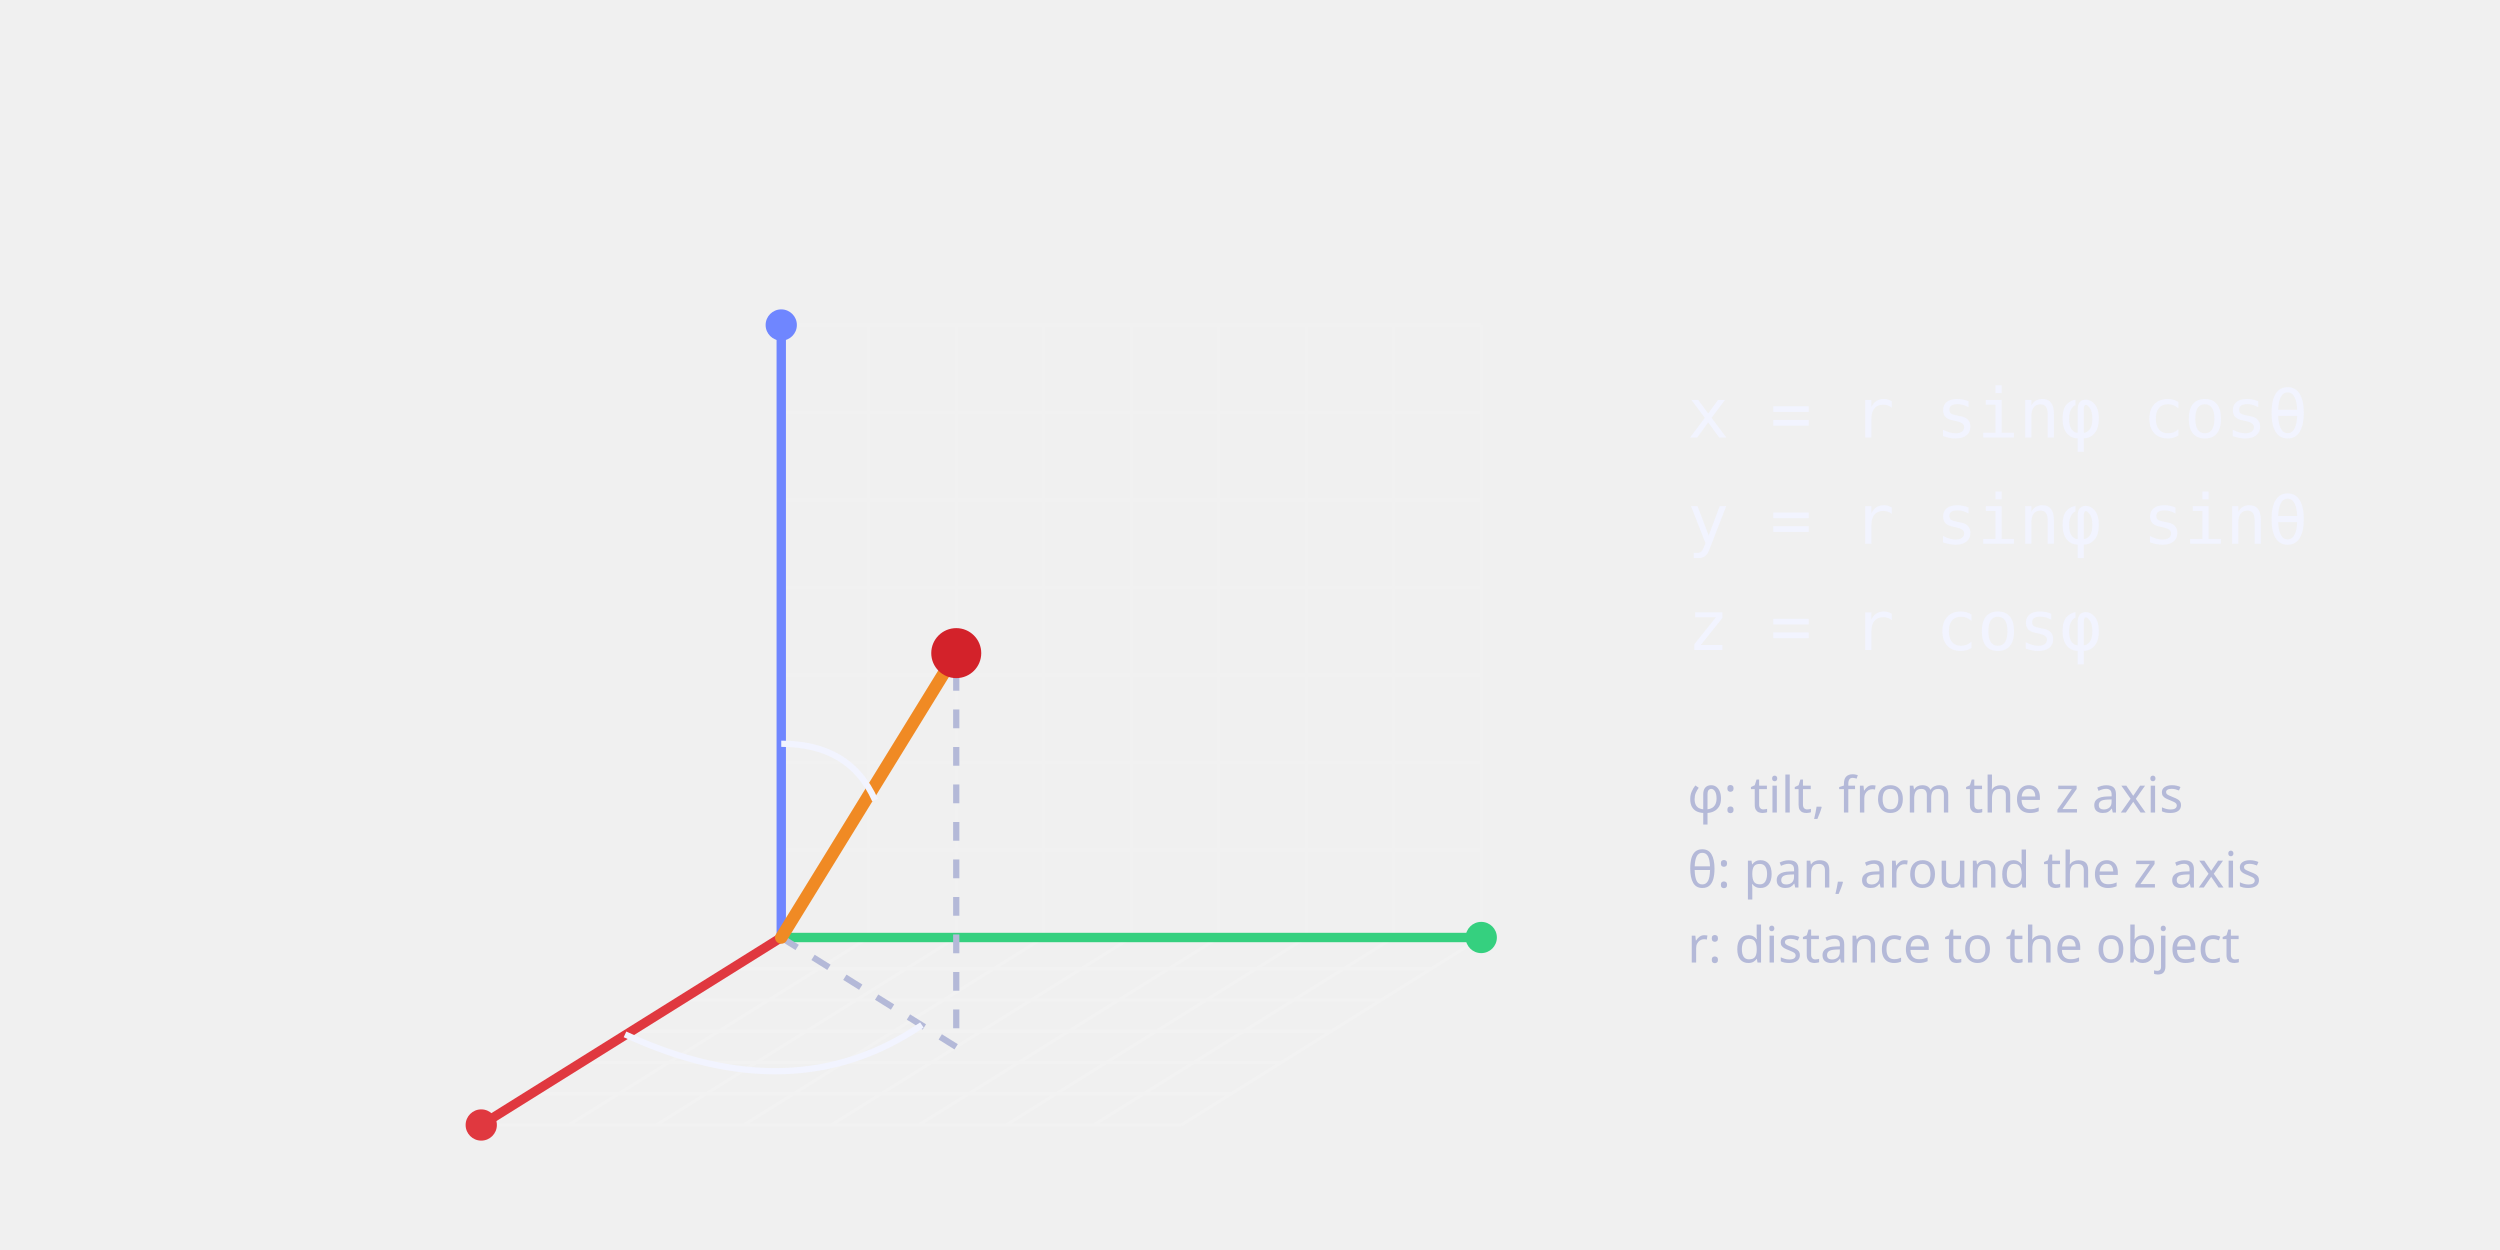
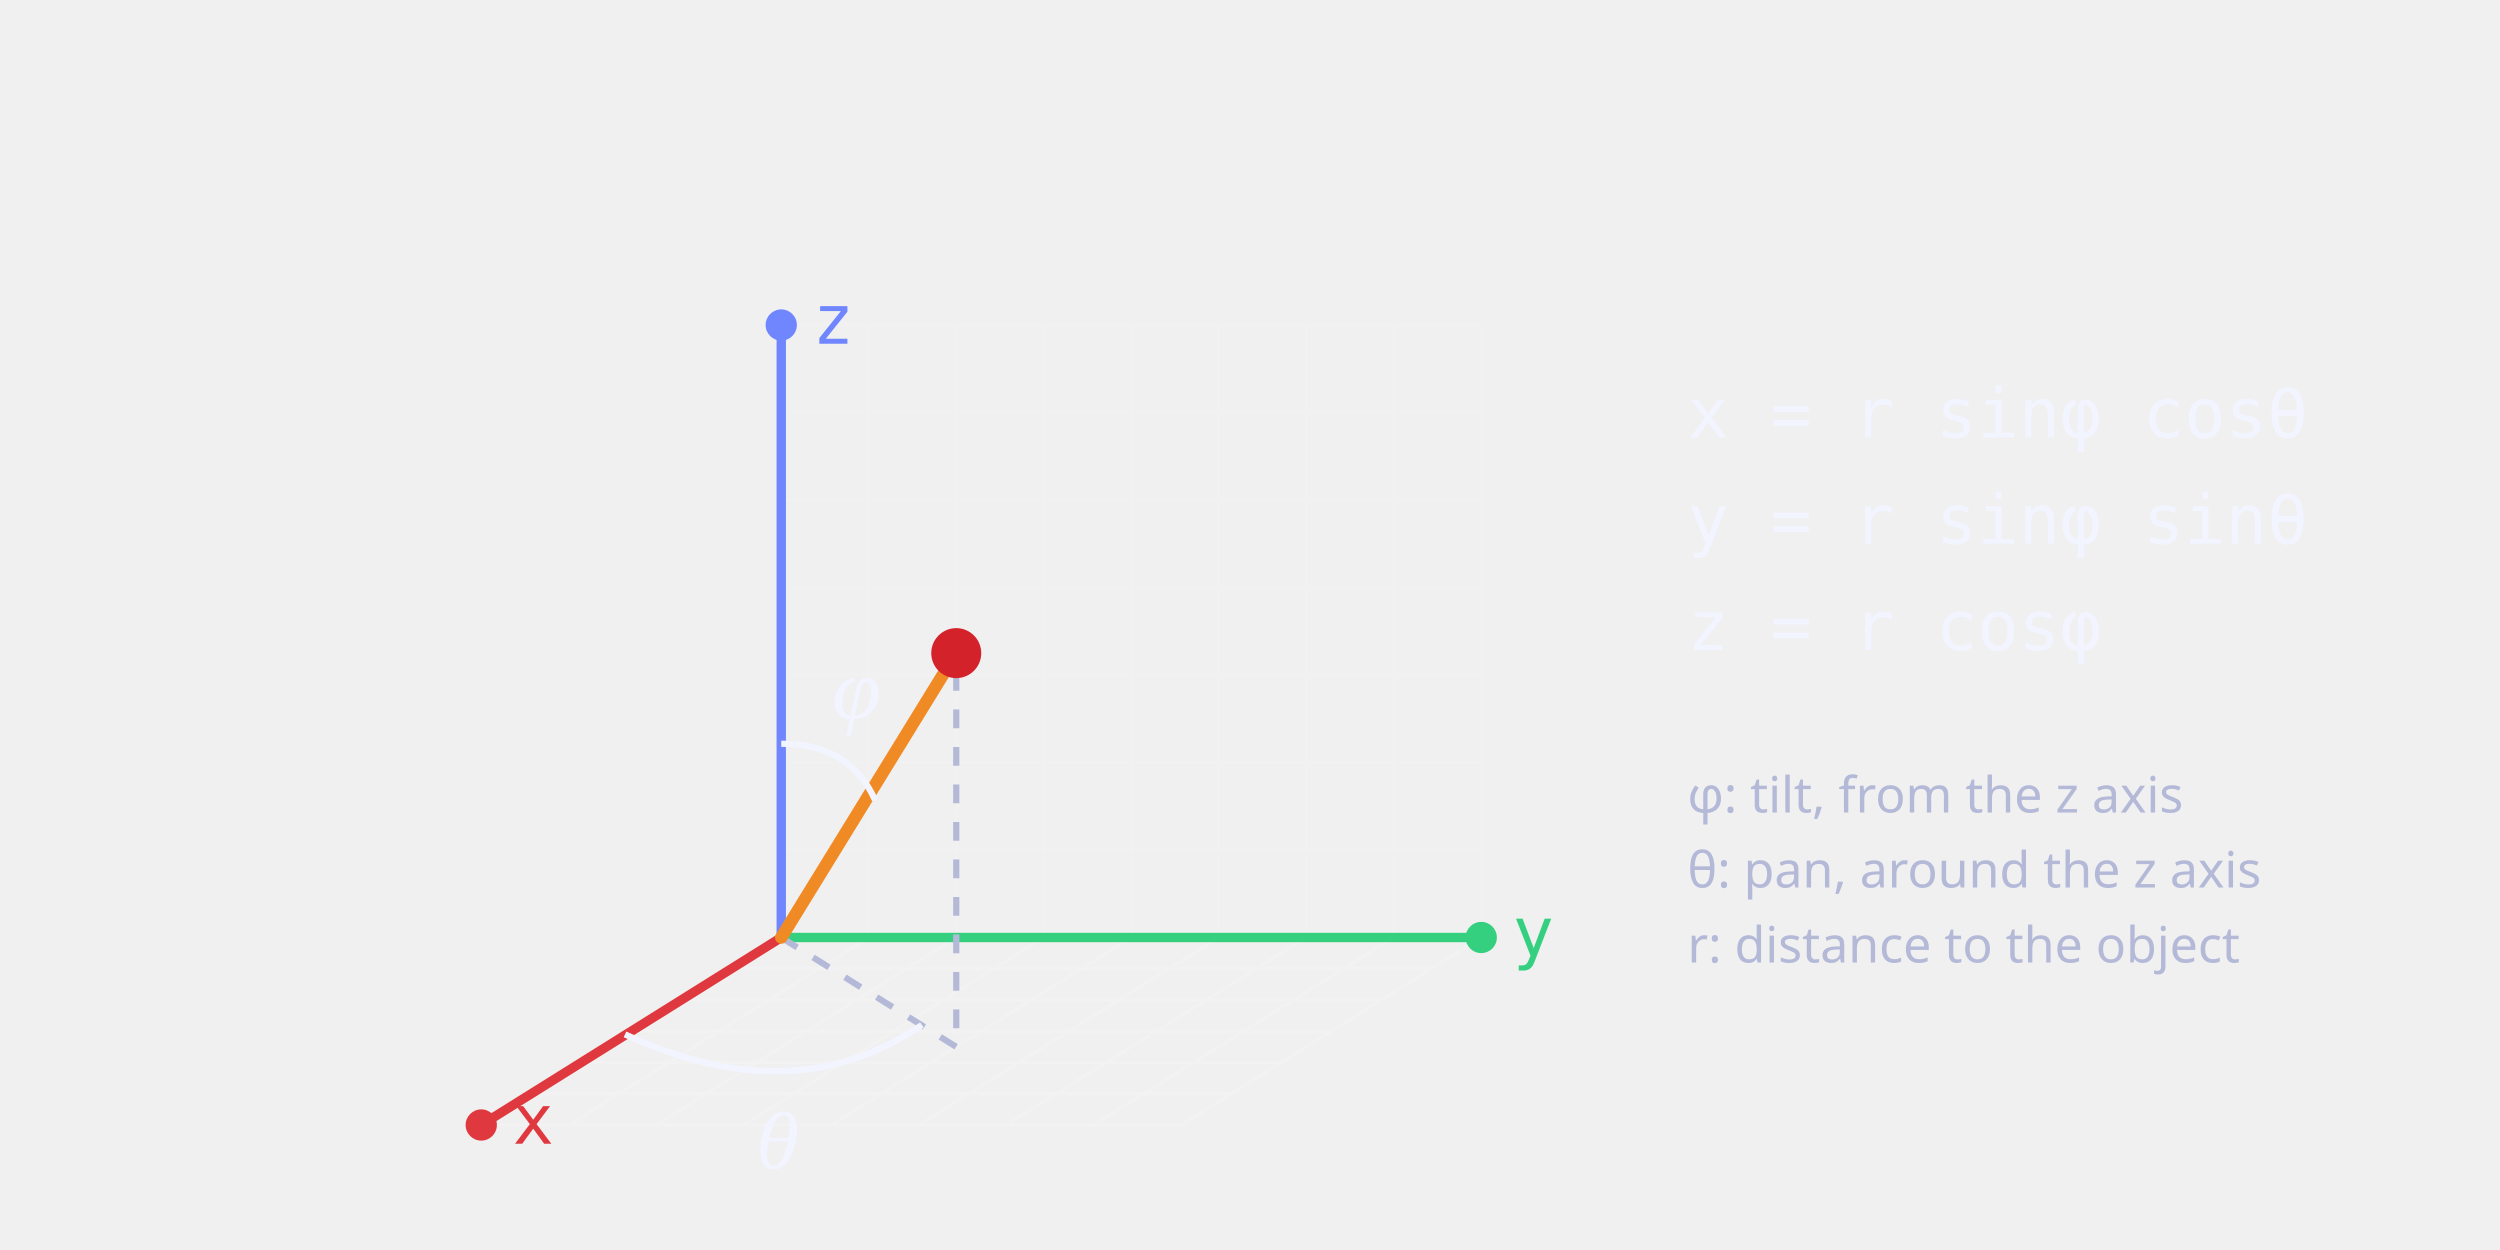
<svg xmlns="http://www.w3.org/2000/svg" style="color-scheme:dark" viewBox="0 0 800 400" width="800" height="400">
  <style>
    :not(svg):has(&gt; title) {
      cursor: help
    }
  </style>
  <path d="M250 300L474 300M234 310L458 310M218 320L442 320M202 330L426 330M186 340L410 340M170 350L394 350M154 360L378 360M250 300L154 360M278 300L182 360M306 300L210 360M334 300L238 360M362 300L266 360M390 300L294 360M418 300L322 360M446 300L350 360M474 300L378 360" stroke="#fff" stroke-opacity=".13" fill="none" />
  <path d="M250 300L250 104M278 300L278 104M306 300L306 104M334 300L334 104M362 300L362 104M390 300L390 104M418 300L418 104M446 300L446 104M474 300L474 104M250 300L474 300M250 272L474 272M250 244L474 244M250 216L474 216M250 188L474 188M250 160L474 160M250 132L474 132M250 104L474 104" stroke="#fff" stroke-opacity=".08" fill="none" />
-   <path d="M250 300L154 360" stroke="#e0383f" stroke-width="3" stroke-linecap="round">
-     </path>
-   <circle cx="154" cy="360" r="5" fill="#e0383f" />
-   <text x="164" y="366" font-size="22" fill="#e0383f" font-family="JetBrains Mono, Consolas, monospace">
-     </text>
-   <path d="M250 300L474 300" stroke="#35d07f" stroke-width="3" stroke-linecap="round">
-     </path>
-   <circle cx="474" cy="300" r="5" fill="#35d07f" />
-   <text x="484" y="306" font-size="22" fill="#35d07f" font-family="JetBrains Mono, Consolas, monospace">
-     </text>
-   <path d="M250 300L250 104" stroke="#6f86ff" stroke-width="3" stroke-linecap="round">
-     </path>
-   <circle cx="250" cy="104" r="5" fill="#6f86ff" />
-   <text x="260" y="110" font-size="22" fill="#6f86ff" font-family="JetBrains Mono, Consolas, monospace">
-     </text>
+   <g>
+     <path d="M250 300L154 360" stroke="#e0383f" stroke-width="3" stroke-linecap="round">
+   </path>
+     <circle cx="154" cy="360" r="5" fill="#e0383f" />
+     <text x="164" y="366" font-size="22" fill="#e0383f" font-family="JetBrains Mono, Consolas, monospace">
+     x
+   </text>
+   </g>
+   <g>
+     <path d="M250 300L474 300" stroke="#35d07f" stroke-width="3" stroke-linecap="round">
+   </path>
+     <circle cx="474" cy="300" r="5" fill="#35d07f" />
+     <text x="484" y="306" font-size="22" fill="#35d07f" font-family="JetBrains Mono, Consolas, monospace">
+     y
+   </text>
+   </g>
+   <g>
+     <path d="M250 300L250 104" stroke="#6f86ff" stroke-width="3" stroke-linecap="round">
+   </path>
+     <circle cx="250" cy="104" r="5" fill="#6f86ff" />
+     <text x="260" y="110" font-size="22" fill="#6f86ff" font-family="JetBrains Mono, Consolas, monospace">
+     z
+   </text>
+   </g>
  <path d="M250 300L306 335L306 209" stroke="#b4b9d8" stroke-width="2" stroke-dasharray="6 6" fill="none" />
  <path d="M250 300L306 209" stroke="#f08a24" stroke-width="4" stroke-linecap="round">
    </path>
  <circle cx="306" cy="209" r="8" fill="#d3222a">
    </circle>
-   <path d="M250 238Q272 238 280 256" stroke="#f2f4ff" stroke-width="2" fill="none" />
-   <path d="M200 331Q254 356 295 328" stroke="#f2f4ff" stroke-width="2" fill="none" />
-   <text x="266" y="230" font-size="24" fill="#f2f4ff" font-style="italic" font-family="serif">
-     </text>
-   <text x="242" y="374" font-size="24" fill="#f2f4ff" font-style="italic" font-family="serif">
-     </text>
+   <g>
+     <path d="M250 238Q272 238 280 256" stroke="#f2f4ff" stroke-width="2" fill="none" />
+     <text x="266" y="230" font-size="24" fill="#f2f4ff" font-style="italic" font-family="serif">
+     φ
+   </text>
+   </g>
+   <g>
+     <path d="M200 331Q254 356 295 328" stroke="#f2f4ff" stroke-width="2" fill="none" />
+     <text x="242" y="374" font-size="24" fill="#f2f4ff" font-style="italic" font-family="serif">
+     θ
+   </text>
+   </g>
  <text x="290" y="278" font-size="26" fill="#f08a24" font-style="italic" font-family="serif">
    </text>
  <text x="320" y="213" font-size="18" fill="#f2f4ff" font-family="JetBrains Mono, Consolas, monospace">
    </text>
  <text x="540" y="140" font-size="22" fill="#f2f4ff" font-family="JetBrains Mono, Consolas, monospace">x = r sinφ cosθ</text>
  <text x="540" y="174" font-size="22" fill="#f2f4ff" font-family="JetBrains Mono, Consolas, monospace">y = r sinφ sinθ</text>
  <text x="540" y="208" font-size="22" fill="#f2f4ff" font-family="JetBrains Mono, Consolas, monospace">z = r cosφ</text>
  <text x="540" y="260" font-size="16" fill="#b4b9d8" font-family="Atkinson Hyperlegible, Segoe UI, sans-serif">φ: tilt, from the z axis</text>
  <text x="540" y="284" font-size="16" fill="#b4b9d8" font-family="Atkinson Hyperlegible, Segoe UI, sans-serif">θ: pan, around the z axis</text>
  <text x="540" y="308" font-size="16" fill="#b4b9d8" font-family="Atkinson Hyperlegible, Segoe UI, sans-serif">r: distance to the object</text>
</svg>
